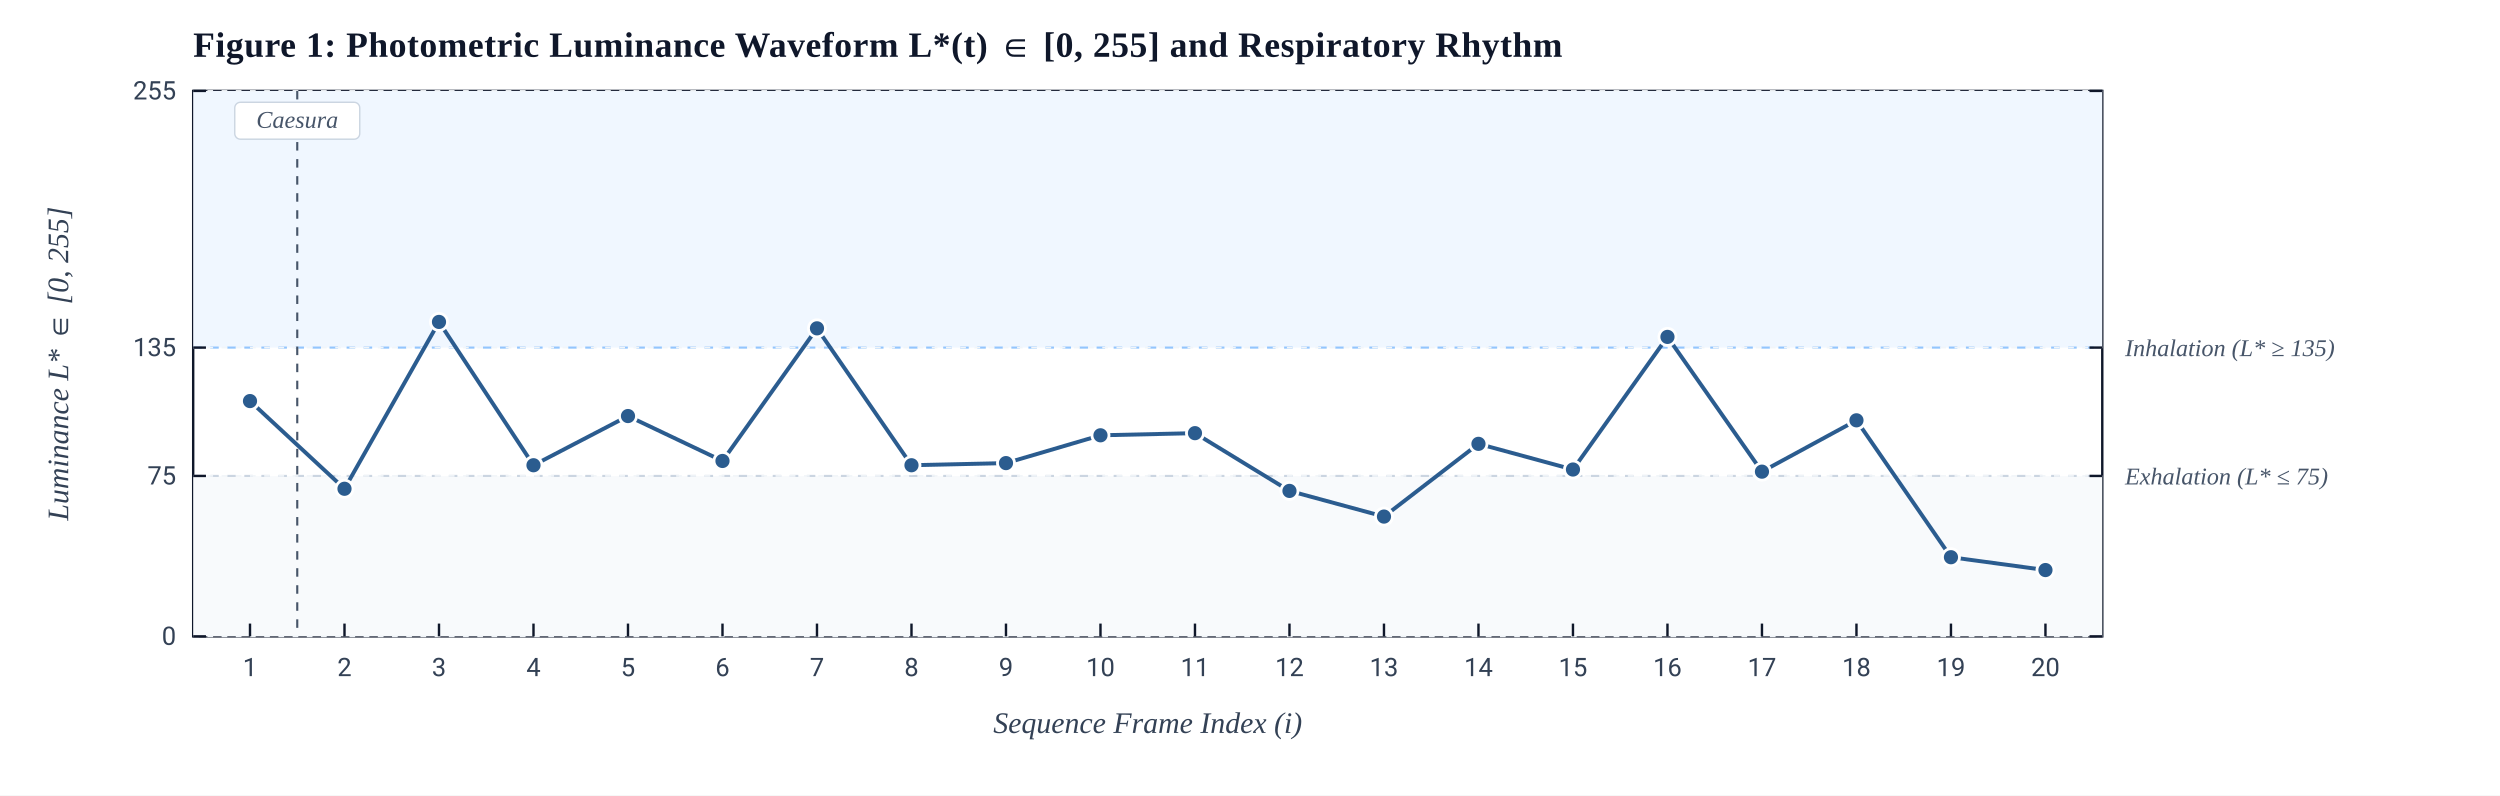
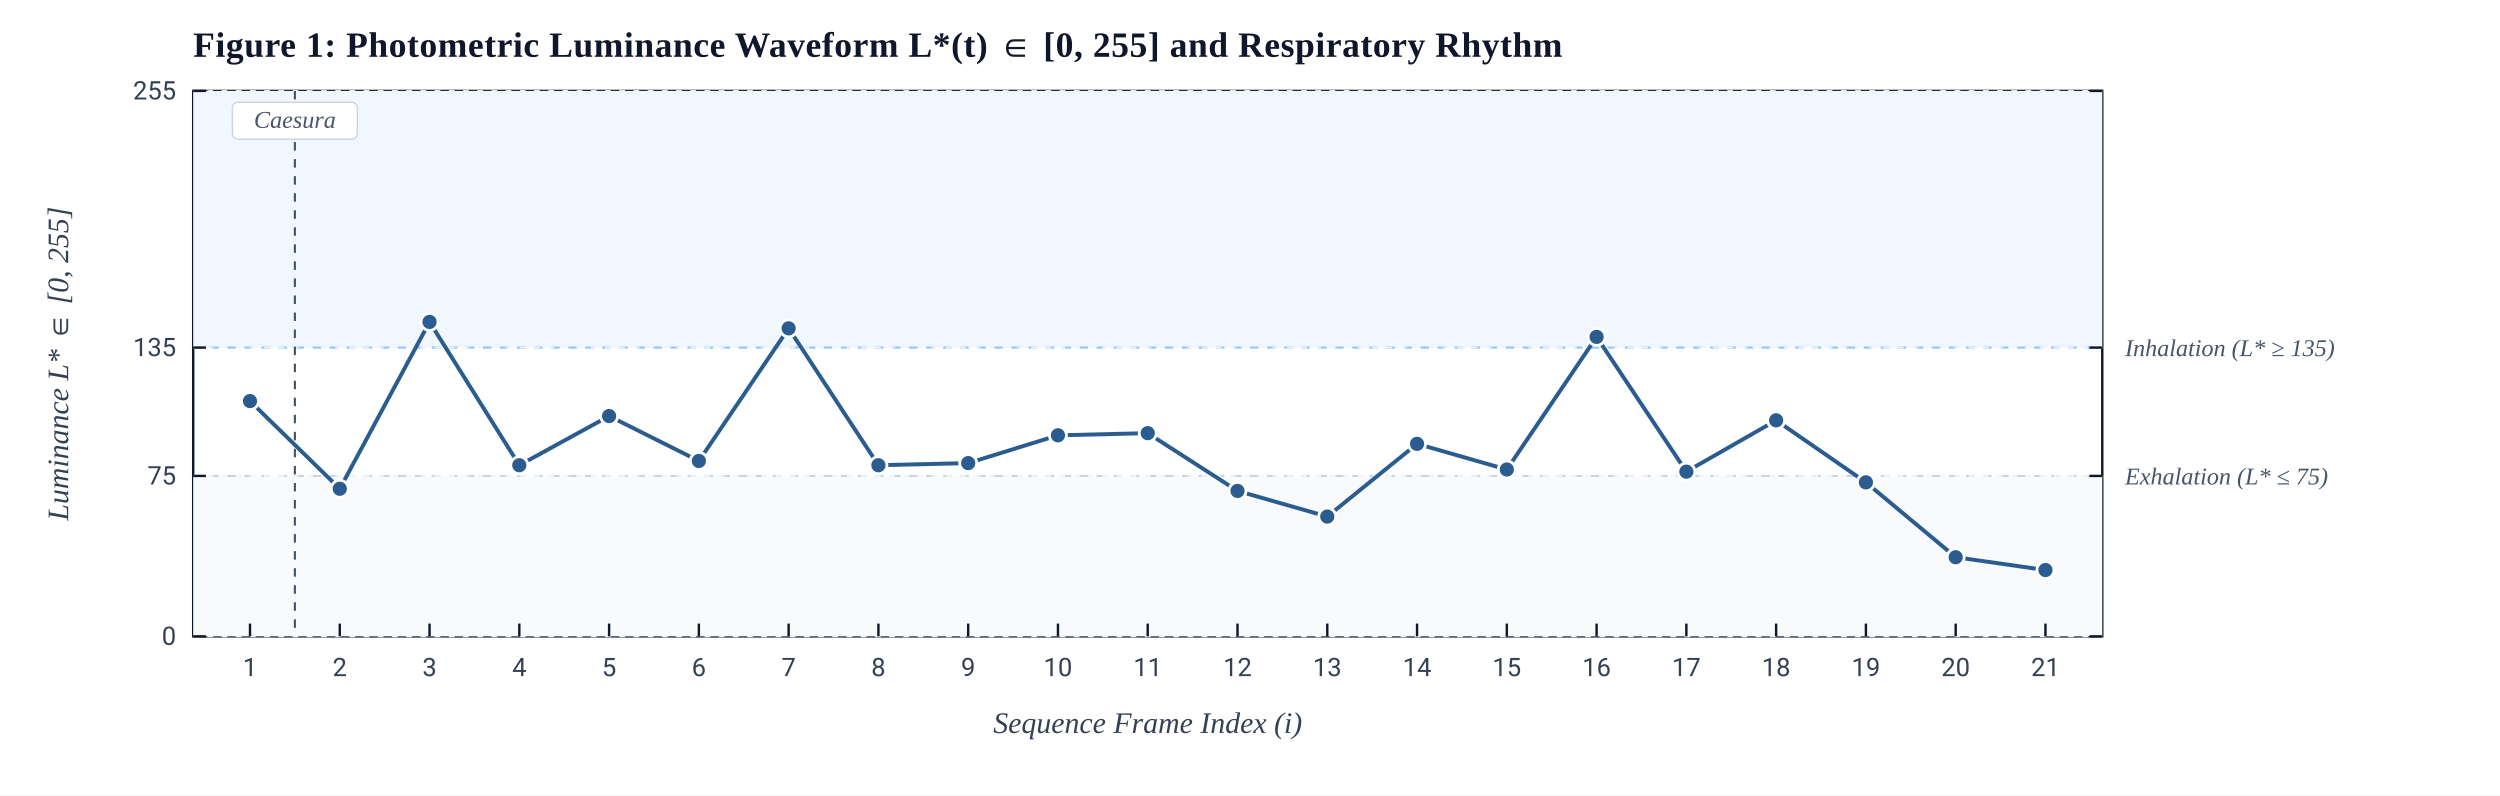
<svg xmlns="http://www.w3.org/2000/svg" viewBox="0 0 880 280" width="100%" height="100%">
  <style>
    .paper-bg { fill: #ffffff; }
    .spine-box { fill: #ffffff; stroke: #0f172a; stroke-width: 0.85; }
    .academic-grid { stroke: #f1f5f9; stroke-width: 0.6; stroke-dasharray: 2 3; }
    .tick-line { stroke: #0f172a; stroke-width: 0.85; }
    .fig-heading { fill: #0f172a; font-family: "Times New Roman", Times, "Nimbus Roman No9 L", "Liberation Serif", serif; font-size: 12.5px; font-weight: bold; letter-spacing: 0.2px; }
    .axis-title { fill: #334155; font-family: "Times New Roman", Times, "Nimbus Roman No9 L", "Liberation Serif", serif; font-size: 10.5px; font-style: italic; }
    .tick-label { fill: #334155; font-family: -apple-system, BlinkMacSystemFont, "Segoe UI", Roboto, Helvetica, Arial, sans-serif; font-size: 9px; font-variant-numeric: tabular-nums; }
    .threshold-label { fill: #475569; font-family: "Times New Roman", Times, "Nimbus Roman No9 L", "Liberation Serif", serif; font-size: 8.5px; font-style: italic; }
  </style>
  <rect width="880" height="280" class="paper-bg" />
  <text x="68" y="20" class="fig-heading">Figure 1: Photometric Luminance Waveform L*(t) ∈ [0, 255] and Respiratory Rhythm</text>
  <rect x="68" y="32" width="672" height="192" class="spine-box" />
  <rect x="68" y="32" width="672" height="90.353" fill="#f0f7ff" stroke="none" />
  <rect x="68" y="167.529" width="672" height="56.471" fill="#f8fafc" stroke="none" />
  <line x1="68" y1="122.353" x2="740" y2="122.353" stroke="#93c5fd" stroke-width="0.75" stroke-dasharray="3 3" />
  <text x="748" y="125.353" class="threshold-label" fill="#2b5c8f" text-anchor="start">Inhalation (L* ≥ 135)</text>
  <line x1="68" y1="167.529" x2="740" y2="167.529" stroke="#cbd5e1" stroke-width="0.75" stroke-dasharray="3 3" />
  <text x="748" y="170.529" class="threshold-label" fill="#475569" text-anchor="start">Exhalation (L* ≤ 75)</text>
  <text transform="translate(24, 128) rotate(-90)" class="axis-title" text-anchor="middle">Luminance L* ∈ [0, 255]</text>
  <line x1="68" y1="32" x2="740" y2="32" class="academic-grid" />
  <line x1="68" y1="32" x2="72.5" y2="32" class="tick-line" />
  <line x1="735.5" y1="32" x2="740" y2="32" class="tick-line" />
  <text x="62" y="35" class="tick-label" text-anchor="end">255</text>
  <line x1="68" y1="122.353" x2="740" y2="122.353" class="academic-grid" />
  <line x1="68" y1="122.353" x2="72.5" y2="122.353" class="tick-line" />
  <line x1="735.5" y1="122.353" x2="740" y2="122.353" class="tick-line" />
  <text x="62" y="125.353" class="tick-label" text-anchor="end">135</text>
  <line x1="68" y1="167.529" x2="740" y2="167.529" class="academic-grid" />
  <line x1="68" y1="167.529" x2="72.5" y2="167.529" class="tick-line" />
  <line x1="735.5" y1="167.529" x2="740" y2="167.529" class="tick-line" />
  <text x="62" y="170.529" class="tick-label" text-anchor="end">75</text>
  <line x1="68" y1="224" x2="740" y2="224" class="academic-grid" />
  <line x1="68" y1="224" x2="72.5" y2="224" class="tick-line" />
  <line x1="735.5" y1="224" x2="740" y2="224" class="tick-line" />
  <text x="62" y="227" class="tick-label" text-anchor="end">0</text>
-   <path d="M 88 141.176 L 121.263 172.047 L 154.526 113.318 L 187.789 163.765 L 221.053 146.447 L 254.316 162.259 L 287.579 115.576 L 320.842 163.765 L 354.105 163.012 L 387.368 153.224 L 420.632 152.471 L 453.895 172.8 L 487.158 181.835 L 520.421 156.235 L 553.684 165.271 L 586.947 118.588 L 620.211 166.024 L 653.474 147.953 L 686.737 196.141 L 720 200.659" fill="none" stroke="#2b5c8f" stroke-width="1.4" stroke-linejoin="round" stroke-linecap="round" />
-   <line x1="104.632" y1="32" x2="104.632" y2="224" stroke="#475569" stroke-width="0.75" stroke-dasharray="3 3" />
-   <rect x="82.632" y="36" width="44" height="13" fill="#ffffff" stroke="#cbd5e1" stroke-width="0.5" rx="2" />
-   <text x="104.632" y="45" class="threshold-label" fill="#334155" text-anchor="middle">Caesura</text>
+   <path d="M 88 141.176 L 119.6 172.047 L 151.2 113.318 L 182.8 163.765 L 214.4 146.447 L 246 162.259 L 277.6 115.576 L 309.2 163.765 L 340.8 163.012 L 372.4 153.224 L 404 152.471 L 435.6 172.8 L 467.2 181.835 L 498.8 156.235 L 530.4 165.271 L 562 118.588 L 593.6 166.024 L 625.2 147.953 L 656.8 169.788 L 688.4 196.141 L 720 200.659" fill="none" stroke="#2b5c8f" stroke-width="1.4" stroke-linejoin="round" stroke-linecap="round" />
+   <line x1="103.8" y1="32" x2="103.8" y2="224" stroke="#475569" stroke-width="0.75" stroke-dasharray="3 3" />
+   <rect x="81.8" y="36" width="44" height="13" fill="#ffffff" stroke="#cbd5e1" stroke-width="0.5" rx="2" />
+   <text x="103.8" y="45" class="threshold-label" fill="#334155" text-anchor="middle">Caesura</text>
  <circle cx="88" cy="141.176" r="3.0" fill="#2b5c8f" stroke="#ffffff" stroke-width="1.0" />
  <line x1="88" y1="219.5" x2="88" y2="224" class="tick-line" />
  <text x="88" y="238" class="tick-label" text-anchor="middle">1</text>
-   <circle cx="121.263" cy="172.047" r="3.0" fill="#2b5c8f" stroke="#ffffff" stroke-width="1.0" />
-   <line x1="121.263" y1="219.5" x2="121.263" y2="224" class="tick-line" />
-   <text x="121.263" y="238" class="tick-label" text-anchor="middle">2</text>
-   <circle cx="154.526" cy="113.318" r="3.0" fill="#2b5c8f" stroke="#ffffff" stroke-width="1.0" />
-   <line x1="154.526" y1="219.5" x2="154.526" y2="224" class="tick-line" />
-   <text x="154.526" y="238" class="tick-label" text-anchor="middle">3</text>
-   <circle cx="187.789" cy="163.765" r="3.0" fill="#2b5c8f" stroke="#ffffff" stroke-width="1.0" />
-   <line x1="187.789" y1="219.5" x2="187.789" y2="224" class="tick-line" />
-   <text x="187.789" y="238" class="tick-label" text-anchor="middle">4</text>
-   <circle cx="221.053" cy="146.447" r="3.0" fill="#2b5c8f" stroke="#ffffff" stroke-width="1.0" />
-   <line x1="221.053" y1="219.5" x2="221.053" y2="224" class="tick-line" />
-   <text x="221.053" y="238" class="tick-label" text-anchor="middle">5</text>
-   <circle cx="254.316" cy="162.259" r="3.0" fill="#2b5c8f" stroke="#ffffff" stroke-width="1.0" />
-   <line x1="254.316" y1="219.5" x2="254.316" y2="224" class="tick-line" />
-   <text x="254.316" y="238" class="tick-label" text-anchor="middle">6</text>
-   <circle cx="287.579" cy="115.576" r="3.0" fill="#2b5c8f" stroke="#ffffff" stroke-width="1.0" />
-   <line x1="287.579" y1="219.5" x2="287.579" y2="224" class="tick-line" />
-   <text x="287.579" y="238" class="tick-label" text-anchor="middle">7</text>
-   <circle cx="320.842" cy="163.765" r="3.0" fill="#2b5c8f" stroke="#ffffff" stroke-width="1.0" />
-   <line x1="320.842" y1="219.5" x2="320.842" y2="224" class="tick-line" />
-   <text x="320.842" y="238" class="tick-label" text-anchor="middle">8</text>
-   <circle cx="354.105" cy="163.012" r="3.0" fill="#2b5c8f" stroke="#ffffff" stroke-width="1.0" />
-   <line x1="354.105" y1="219.5" x2="354.105" y2="224" class="tick-line" />
-   <text x="354.105" y="238" class="tick-label" text-anchor="middle">9</text>
-   <circle cx="387.368" cy="153.224" r="3.0" fill="#2b5c8f" stroke="#ffffff" stroke-width="1.0" />
-   <line x1="387.368" y1="219.5" x2="387.368" y2="224" class="tick-line" />
-   <text x="387.368" y="238" class="tick-label" text-anchor="middle">10</text>
-   <circle cx="420.632" cy="152.471" r="3.0" fill="#2b5c8f" stroke="#ffffff" stroke-width="1.0" />
-   <line x1="420.632" y1="219.5" x2="420.632" y2="224" class="tick-line" />
-   <text x="420.632" y="238" class="tick-label" text-anchor="middle">11</text>
-   <circle cx="453.895" cy="172.8" r="3.0" fill="#2b5c8f" stroke="#ffffff" stroke-width="1.0" />
-   <line x1="453.895" y1="219.5" x2="453.895" y2="224" class="tick-line" />
-   <text x="453.895" y="238" class="tick-label" text-anchor="middle">12</text>
-   <circle cx="487.158" cy="181.835" r="3.0" fill="#2b5c8f" stroke="#ffffff" stroke-width="1.0" />
-   <line x1="487.158" y1="219.5" x2="487.158" y2="224" class="tick-line" />
-   <text x="487.158" y="238" class="tick-label" text-anchor="middle">13</text>
-   <circle cx="520.421" cy="156.235" r="3.0" fill="#2b5c8f" stroke="#ffffff" stroke-width="1.0" />
-   <line x1="520.421" y1="219.5" x2="520.421" y2="224" class="tick-line" />
-   <text x="520.421" y="238" class="tick-label" text-anchor="middle">14</text>
-   <circle cx="553.684" cy="165.271" r="3.0" fill="#2b5c8f" stroke="#ffffff" stroke-width="1.0" />
-   <line x1="553.684" y1="219.5" x2="553.684" y2="224" class="tick-line" />
-   <text x="553.684" y="238" class="tick-label" text-anchor="middle">15</text>
-   <circle cx="586.947" cy="118.588" r="3.0" fill="#2b5c8f" stroke="#ffffff" stroke-width="1.0" />
-   <line x1="586.947" y1="219.5" x2="586.947" y2="224" class="tick-line" />
-   <text x="586.947" y="238" class="tick-label" text-anchor="middle">16</text>
-   <circle cx="620.211" cy="166.024" r="3.0" fill="#2b5c8f" stroke="#ffffff" stroke-width="1.0" />
-   <line x1="620.211" y1="219.5" x2="620.211" y2="224" class="tick-line" />
-   <text x="620.211" y="238" class="tick-label" text-anchor="middle">17</text>
-   <circle cx="653.474" cy="147.953" r="3.0" fill="#2b5c8f" stroke="#ffffff" stroke-width="1.0" />
-   <line x1="653.474" y1="219.5" x2="653.474" y2="224" class="tick-line" />
-   <text x="653.474" y="238" class="tick-label" text-anchor="middle">18</text>
-   <circle cx="686.737" cy="196.141" r="3.0" fill="#2b5c8f" stroke="#ffffff" stroke-width="1.0" />
-   <line x1="686.737" y1="219.5" x2="686.737" y2="224" class="tick-line" />
-   <text x="686.737" y="238" class="tick-label" text-anchor="middle">19</text>
+   <circle cx="119.6" cy="172.047" r="3.0" fill="#2b5c8f" stroke="#ffffff" stroke-width="1.0" />
+   <line x1="119.6" y1="219.5" x2="119.6" y2="224" class="tick-line" />
+   <text x="119.6" y="238" class="tick-label" text-anchor="middle">2</text>
+   <circle cx="151.2" cy="113.318" r="3.0" fill="#2b5c8f" stroke="#ffffff" stroke-width="1.0" />
+   <line x1="151.2" y1="219.5" x2="151.2" y2="224" class="tick-line" />
+   <text x="151.2" y="238" class="tick-label" text-anchor="middle">3</text>
+   <circle cx="182.8" cy="163.765" r="3.0" fill="#2b5c8f" stroke="#ffffff" stroke-width="1.0" />
+   <line x1="182.8" y1="219.5" x2="182.8" y2="224" class="tick-line" />
+   <text x="182.8" y="238" class="tick-label" text-anchor="middle">4</text>
+   <circle cx="214.4" cy="146.447" r="3.0" fill="#2b5c8f" stroke="#ffffff" stroke-width="1.0" />
+   <line x1="214.4" y1="219.5" x2="214.4" y2="224" class="tick-line" />
+   <text x="214.4" y="238" class="tick-label" text-anchor="middle">5</text>
+   <circle cx="246" cy="162.259" r="3.0" fill="#2b5c8f" stroke="#ffffff" stroke-width="1.0" />
+   <line x1="246" y1="219.5" x2="246" y2="224" class="tick-line" />
+   <text x="246" y="238" class="tick-label" text-anchor="middle">6</text>
+   <circle cx="277.6" cy="115.576" r="3.0" fill="#2b5c8f" stroke="#ffffff" stroke-width="1.0" />
+   <line x1="277.6" y1="219.5" x2="277.6" y2="224" class="tick-line" />
+   <text x="277.6" y="238" class="tick-label" text-anchor="middle">7</text>
+   <circle cx="309.2" cy="163.765" r="3.0" fill="#2b5c8f" stroke="#ffffff" stroke-width="1.0" />
+   <line x1="309.2" y1="219.5" x2="309.2" y2="224" class="tick-line" />
+   <text x="309.2" y="238" class="tick-label" text-anchor="middle">8</text>
+   <circle cx="340.8" cy="163.012" r="3.0" fill="#2b5c8f" stroke="#ffffff" stroke-width="1.0" />
+   <line x1="340.8" y1="219.5" x2="340.8" y2="224" class="tick-line" />
+   <text x="340.8" y="238" class="tick-label" text-anchor="middle">9</text>
+   <circle cx="372.4" cy="153.224" r="3.0" fill="#2b5c8f" stroke="#ffffff" stroke-width="1.0" />
+   <line x1="372.4" y1="219.5" x2="372.4" y2="224" class="tick-line" />
+   <text x="372.4" y="238" class="tick-label" text-anchor="middle">10</text>
+   <circle cx="404" cy="152.471" r="3.0" fill="#2b5c8f" stroke="#ffffff" stroke-width="1.0" />
+   <line x1="404" y1="219.5" x2="404" y2="224" class="tick-line" />
+   <text x="404" y="238" class="tick-label" text-anchor="middle">11</text>
+   <circle cx="435.6" cy="172.8" r="3.0" fill="#2b5c8f" stroke="#ffffff" stroke-width="1.0" />
+   <line x1="435.6" y1="219.5" x2="435.6" y2="224" class="tick-line" />
+   <text x="435.6" y="238" class="tick-label" text-anchor="middle">12</text>
+   <circle cx="467.2" cy="181.835" r="3.0" fill="#2b5c8f" stroke="#ffffff" stroke-width="1.0" />
+   <line x1="467.2" y1="219.5" x2="467.2" y2="224" class="tick-line" />
+   <text x="467.2" y="238" class="tick-label" text-anchor="middle">13</text>
+   <circle cx="498.8" cy="156.235" r="3.0" fill="#2b5c8f" stroke="#ffffff" stroke-width="1.0" />
+   <line x1="498.8" y1="219.5" x2="498.8" y2="224" class="tick-line" />
+   <text x="498.8" y="238" class="tick-label" text-anchor="middle">14</text>
+   <circle cx="530.4" cy="165.271" r="3.0" fill="#2b5c8f" stroke="#ffffff" stroke-width="1.0" />
+   <line x1="530.4" y1="219.5" x2="530.4" y2="224" class="tick-line" />
+   <text x="530.4" y="238" class="tick-label" text-anchor="middle">15</text>
+   <circle cx="562" cy="118.588" r="3.0" fill="#2b5c8f" stroke="#ffffff" stroke-width="1.0" />
+   <line x1="562" y1="219.5" x2="562" y2="224" class="tick-line" />
+   <text x="562" y="238" class="tick-label" text-anchor="middle">16</text>
+   <circle cx="593.6" cy="166.024" r="3.0" fill="#2b5c8f" stroke="#ffffff" stroke-width="1.0" />
+   <line x1="593.6" y1="219.5" x2="593.6" y2="224" class="tick-line" />
+   <text x="593.6" y="238" class="tick-label" text-anchor="middle">17</text>
+   <circle cx="625.2" cy="147.953" r="3.0" fill="#2b5c8f" stroke="#ffffff" stroke-width="1.0" />
+   <line x1="625.2" y1="219.5" x2="625.2" y2="224" class="tick-line" />
+   <text x="625.2" y="238" class="tick-label" text-anchor="middle">18</text>
+   <circle cx="656.8" cy="169.788" r="3.0" fill="#2b5c8f" stroke="#ffffff" stroke-width="1.0" />
+   <line x1="656.8" y1="219.5" x2="656.8" y2="224" class="tick-line" />
+   <text x="656.8" y="238" class="tick-label" text-anchor="middle">19</text>
+   <circle cx="688.4" cy="196.141" r="3.0" fill="#2b5c8f" stroke="#ffffff" stroke-width="1.0" />
+   <line x1="688.4" y1="219.5" x2="688.4" y2="224" class="tick-line" />
+   <text x="688.4" y="238" class="tick-label" text-anchor="middle">20</text>
  <circle cx="720" cy="200.659" r="3.0" fill="#2b5c8f" stroke="#ffffff" stroke-width="1.0" />
  <line x1="720" y1="219.5" x2="720" y2="224" class="tick-line" />
-   <text x="720" y="238" class="tick-label" text-anchor="middle">20</text>
+   <text x="720" y="238" class="tick-label" text-anchor="middle">21</text>
  <text x="404" y="258" class="axis-title" text-anchor="middle">Sequence Frame Index (i)</text>
</svg>
